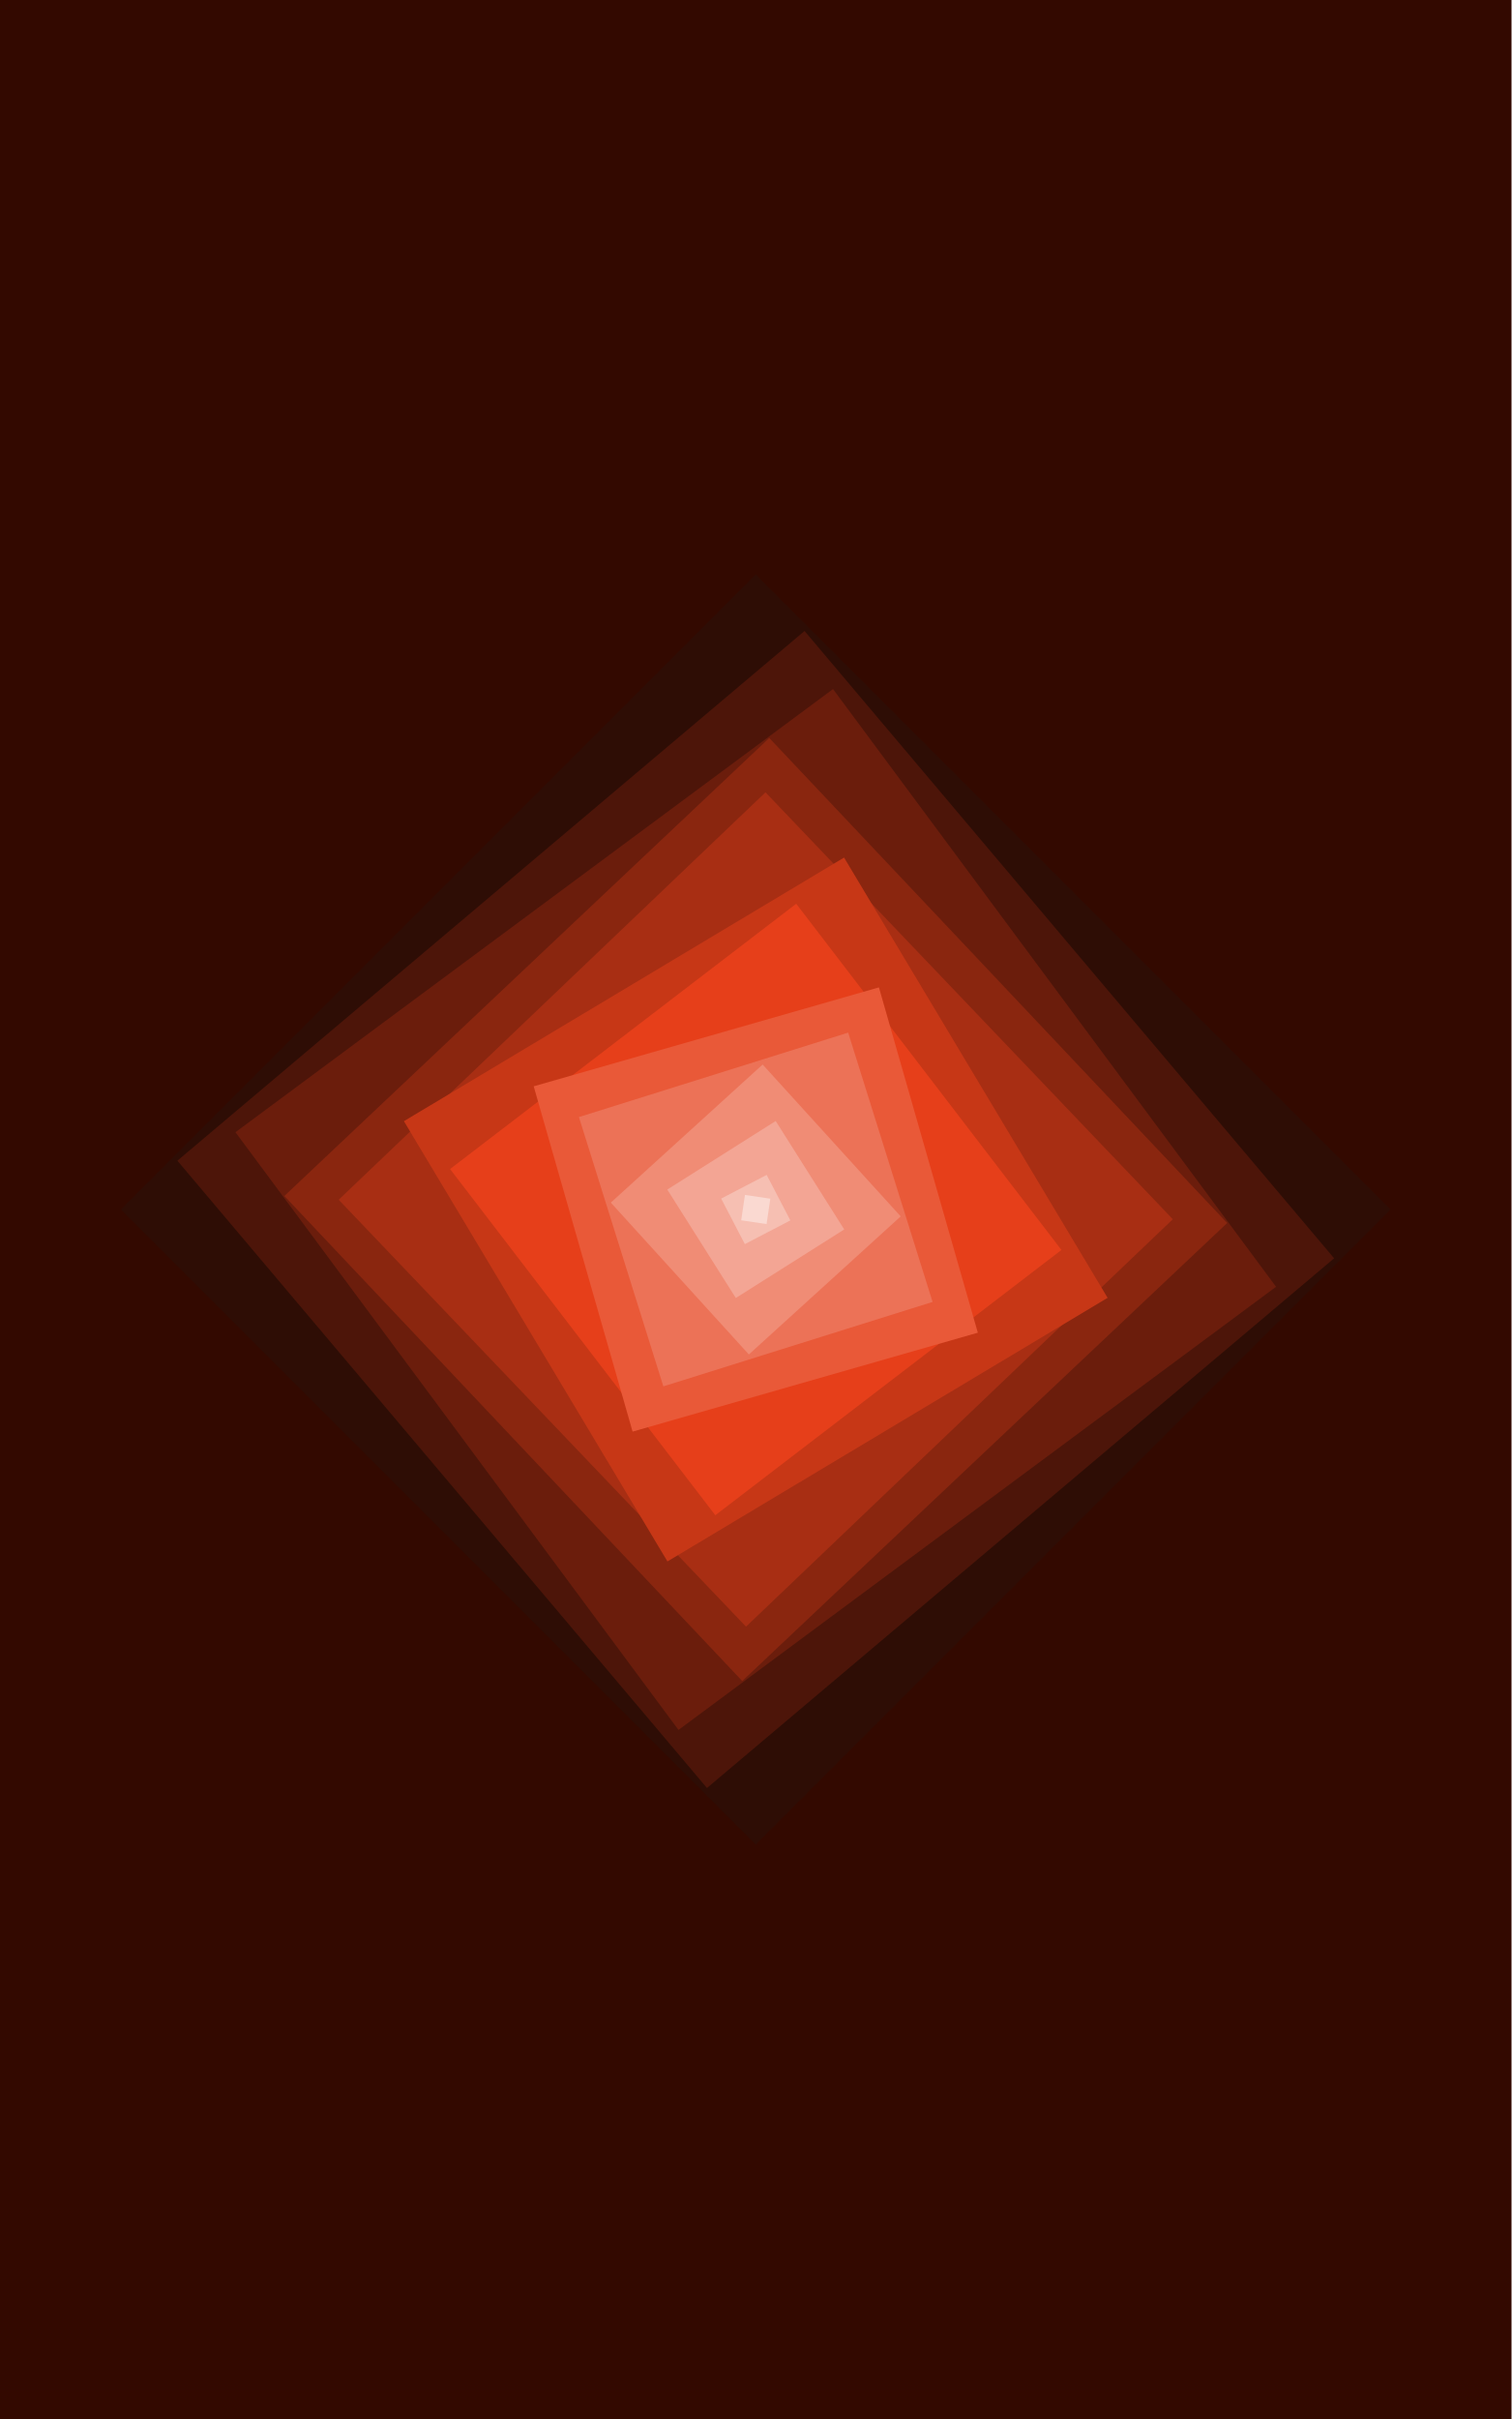
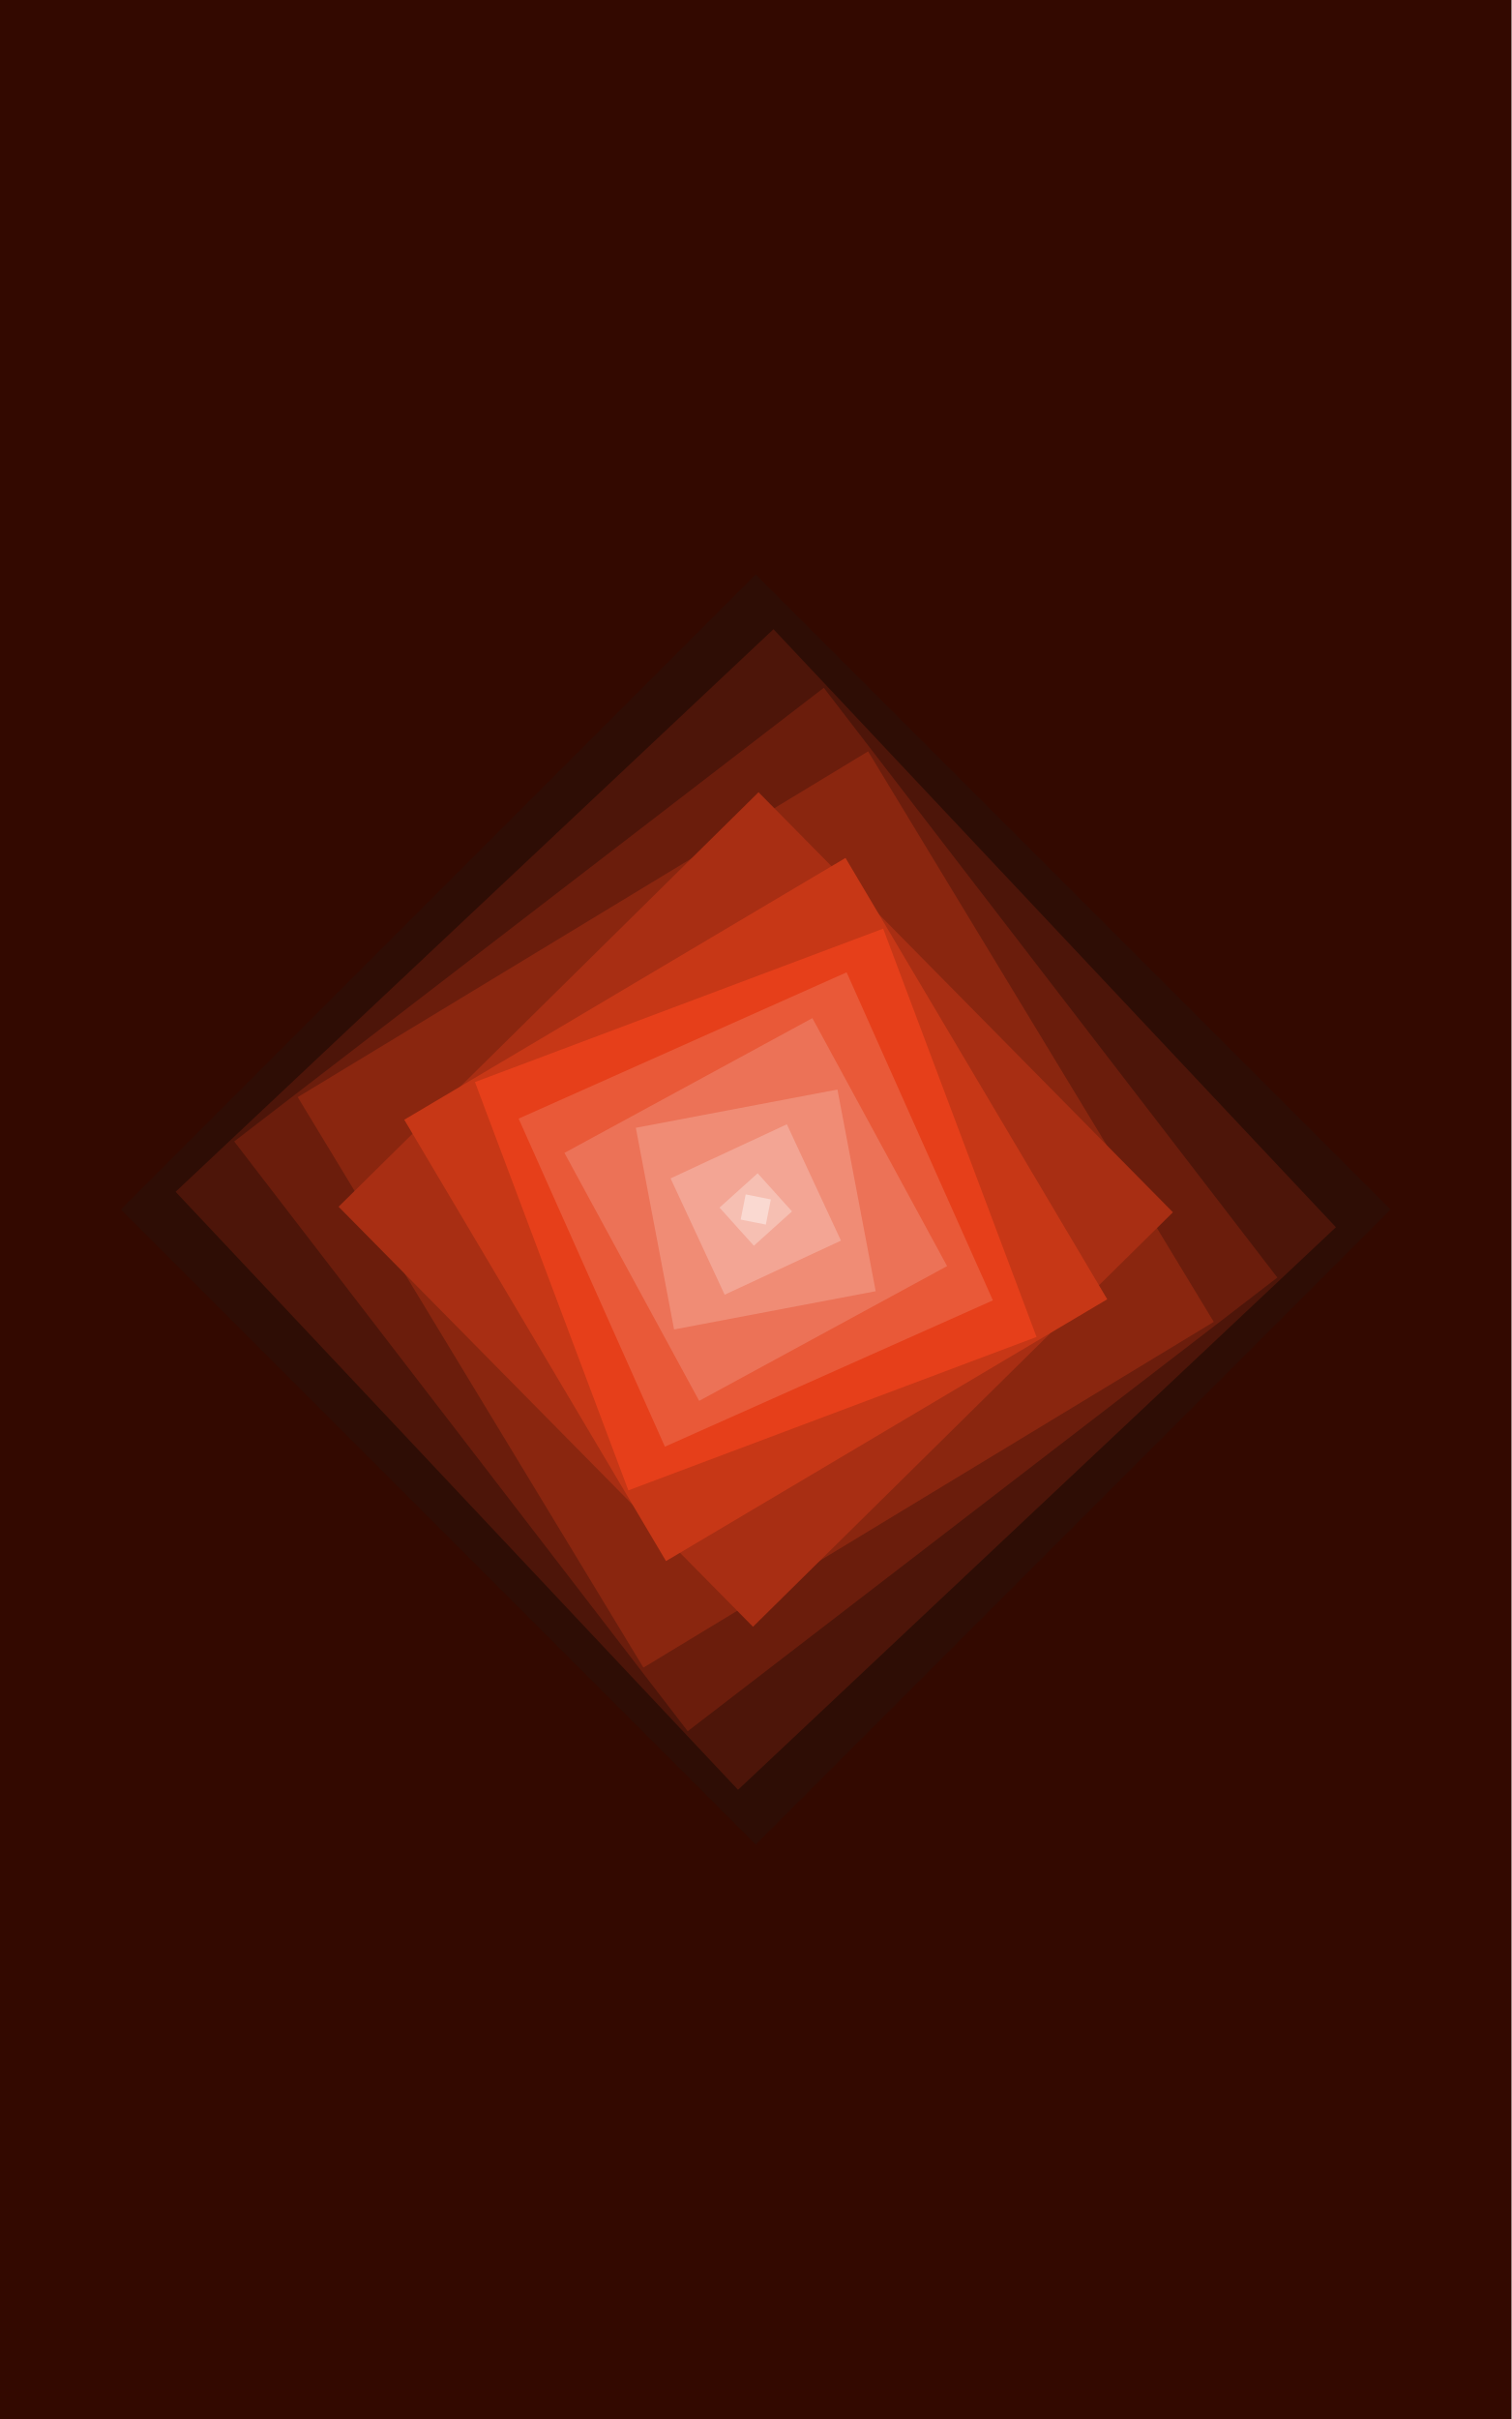
<svg xmlns="http://www.w3.org/2000/svg" viewBox="0 0 500 800" width="500" height="800" version="1.1">
  <rect width="500" height="800" fill="hsl(10,100%, 10%)" />
  <path d="M460,400L250,610L40,400L250,190z" fill="hsl(11,80%, 10%  )" />
-   <path d="M441.32,416.139L233.861,591.32L58.68,383.861L266.139,208.68z" fill="hsl(11,80%, 16.667%  )" />
-   <path d="M422.113,425.559L224.441,572.113L77.887,374.441L275.559,227.887z" fill="hsl(11,80%, 23.333%  )" />
-   <path d="M405.936,404.472L245.528,555.936L94.064,395.528L254.472,244.064z" fill="hsl(11,80%, 30%  )" />
-   <path d="M387.962,403.223L246.777,537.962L112.038,396.777L253.223,262.038z" fill="hsl(11,80%, 36.667%  )" />
-   <path d="M366.39,429.212L220.788,516.39L133.61,370.788L279.212,283.61z" fill="hsl(11,80%, 43.333%  )" />
-   <path d="M351.118,413.382L236.618,501.118L148.882,386.618L263.382,298.882z" fill="hsl(11,80%, 50%  )" />
-   <path d="M323.458,440.741L209.259,473.458L176.542,359.259L290.741,326.542z" fill="hsl(11,80%, 56.667%  )" />
-   <path d="M308.496,430.565L219.435,458.496L191.504,369.435L280.565,341.504z" fill="hsl(11,80%, 63.333%  )" />
-   <path d="M297.946,402.277L247.723,447.946L202.054,397.723L252.277,352.054z" fill="hsl(11,80%, 70%  )" />
-   <path d="M279.266,406.595L243.405,429.266L220.734,393.405L256.595,370.734z" fill="hsl(11,80%, 76.667%  )" />
-   <path d="M261.444,403.609L246.391,411.444L238.556,396.391L253.609,388.556z" fill="hsl(11,80%, 83.333%  )" />
-   <path d="M246.423,395.183L254.817,396.423L253.577,404.817L245.183,403.577z" fill="hsl(11,80%, 90%  )" />
+   <path d="M441.911,405.859L244.141,591.911L58.089,394.141L255.859,208.089z" fill="hsl(11,80%, 16.667%  )" />
+   <path d="M422.538,422.507L227.493,572.538L77.462,377.493L272.507,227.462z" fill="hsl(11,80%, 23.333%  )" />
+   <path d="M401.509,437.163L212.837,551.509L98.491,362.837L287.163,248.491z" fill="hsl(11,80%, 30%  )" />
+   <path d="M387.997,400.916L249.084,537.997L112.003,399.084L250.916,262.003z" fill="hsl(11,80%, 36.667%  )" />
+   <path d="M366.27,429.687L220.313,516.27L133.73,370.313L279.687,283.73z" fill="hsl(11,80%, 43.333%  )" />
+   <path d="M342.884,442.15L207.85,492.884L157.116,357.85L292.15,307.116z" fill="hsl(11,80%, 50%  )" />
+   <path d="M328.439,430.054L219.946,478.439L171.561,369.946L280.054,321.561z" fill="hsl(11,80%, 56.667%  )" />
+   <path d="M313.289,418.722L231.278,463.289L186.711,381.278L268.722,336.711z" fill="hsl(11,80%, 63.333%  )" />
+   <path d="M289.672,427.021L222.979,439.672L210.328,372.979L277.021,360.328z" fill="hsl(11,80%, 70%  )" />
+   <path d="M278.18,410.291L239.709,428.18L221.82,389.709L260.291,371.82z" fill="hsl(11,80%, 76.667%  )" />
+   <path d="M261.984,400.628L249.372,411.984L238.016,399.372L250.628,388.016z" fill="hsl(11,80%, 83.333%  )" />
+   <path d="M246.666,395.011L254.989,396.666L253.334,404.989L245.011,403.334z" fill="hsl(11,80%, 90%  )" />
</svg>
